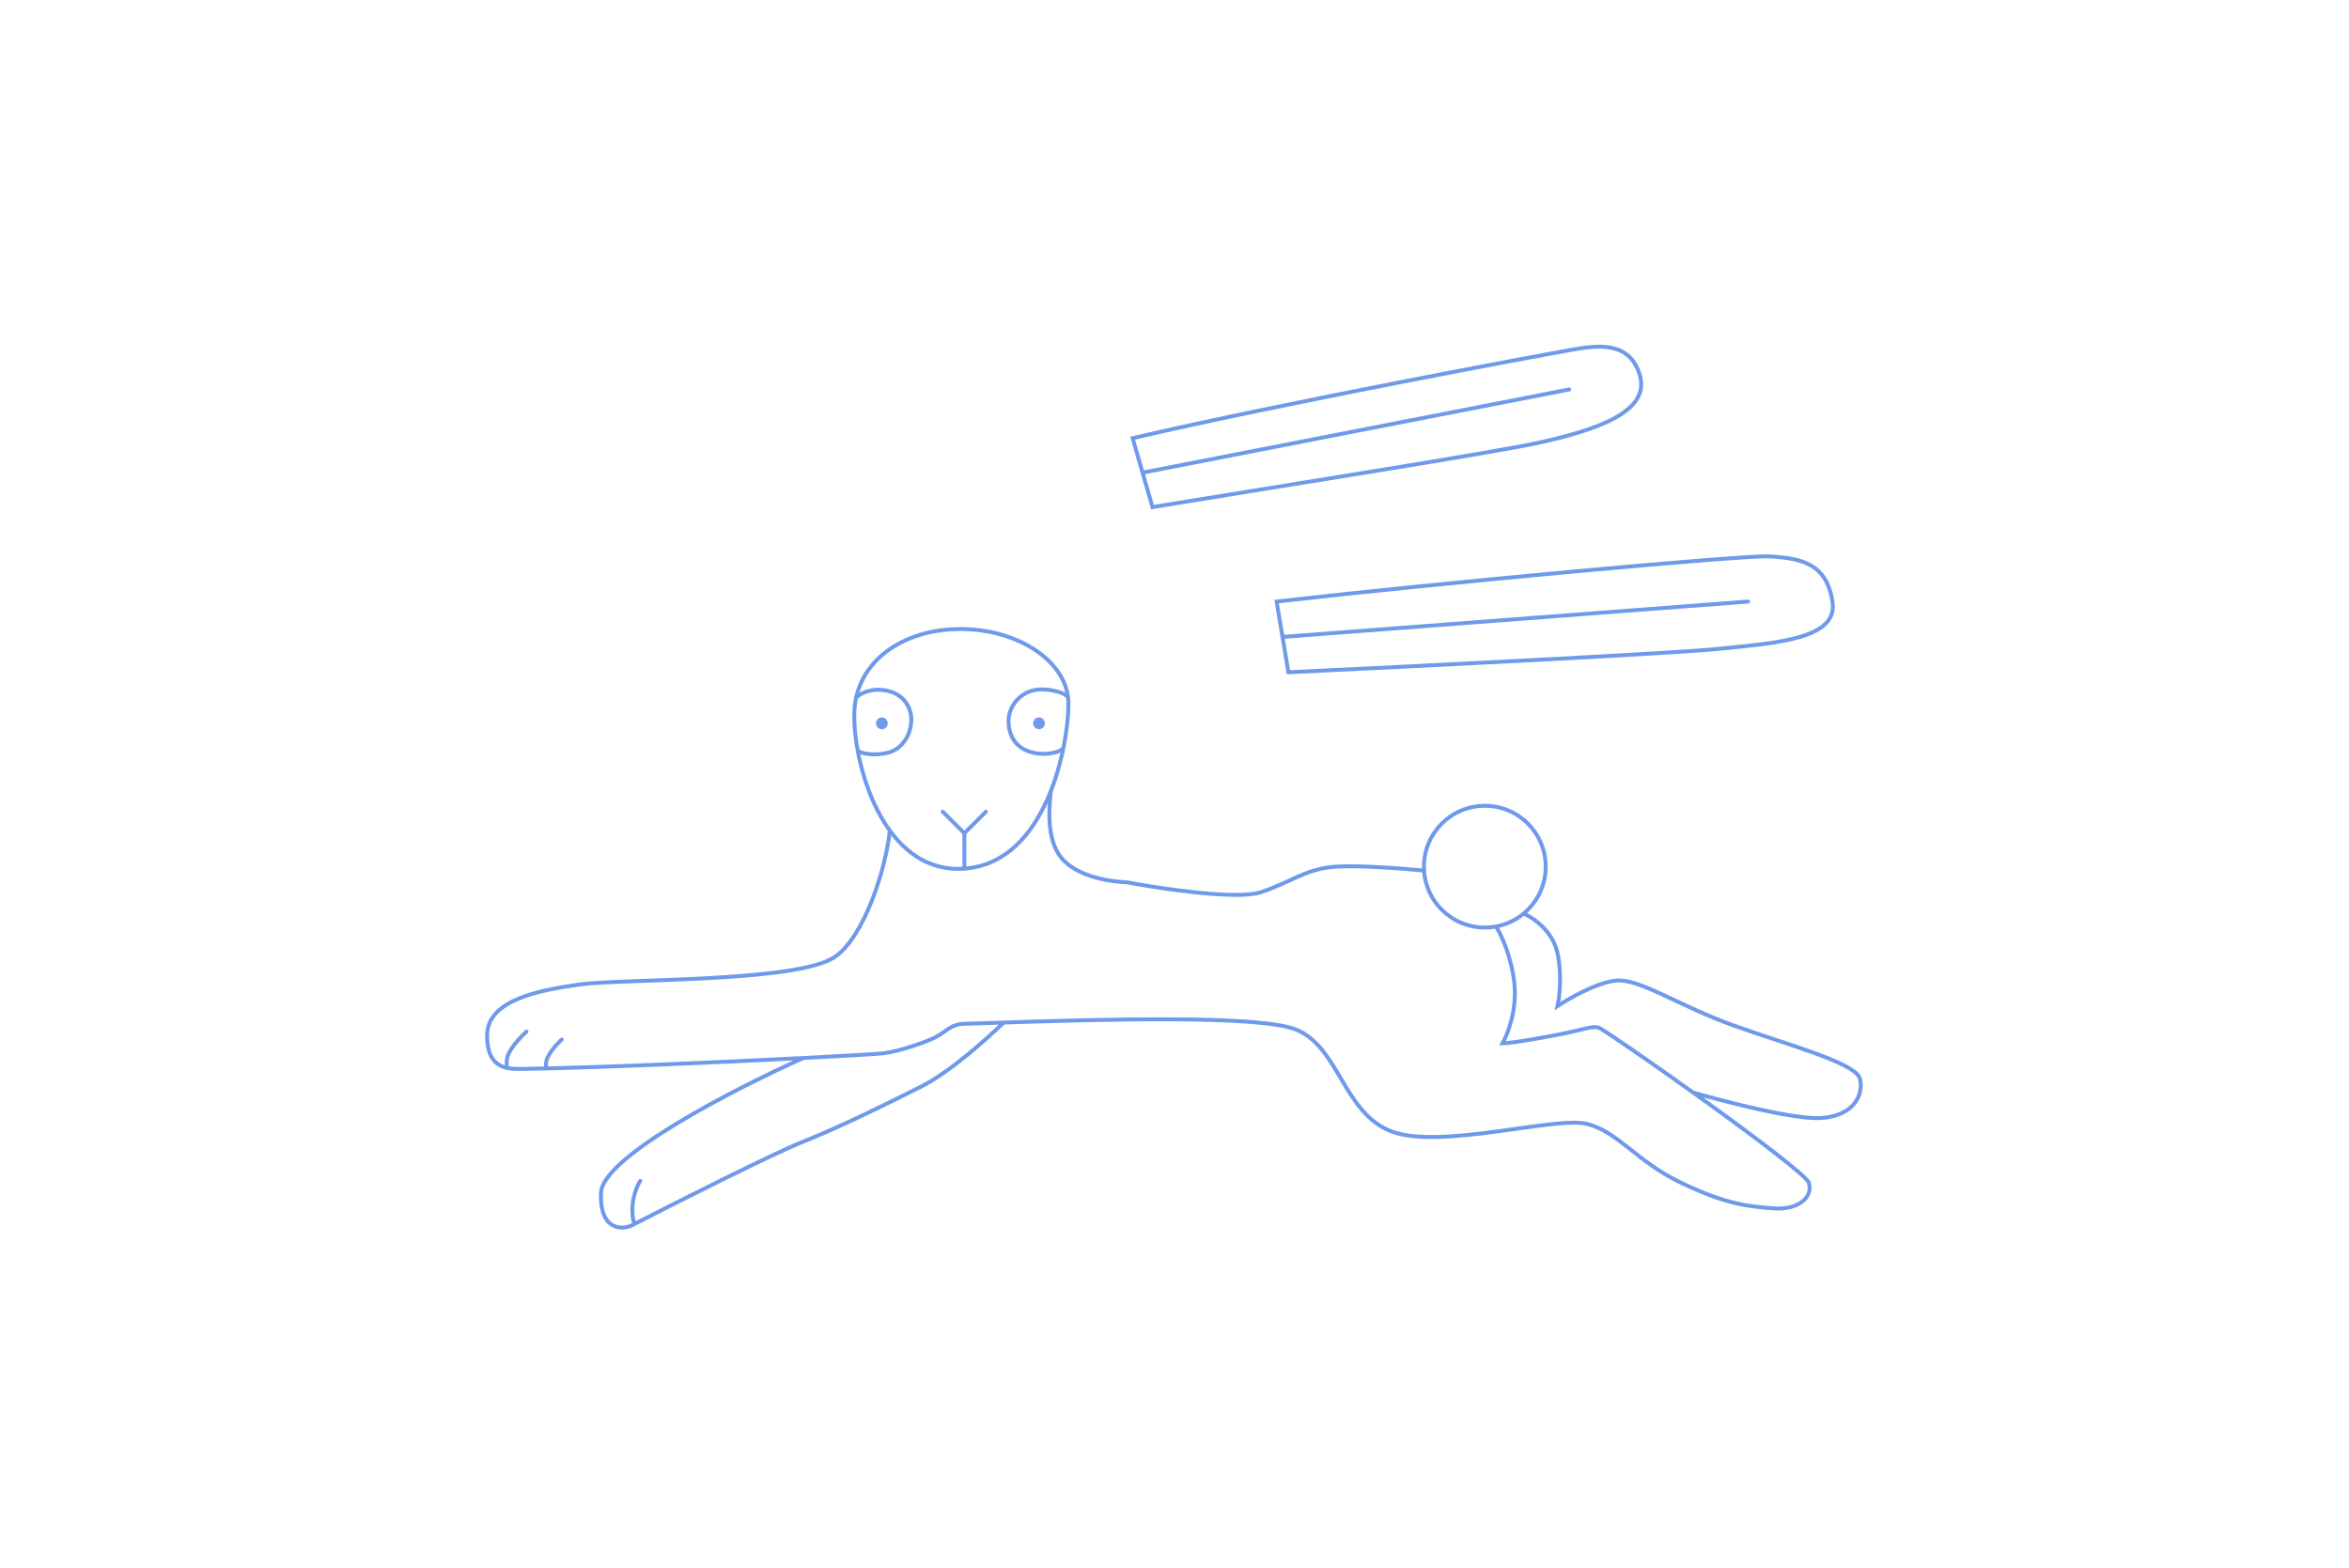
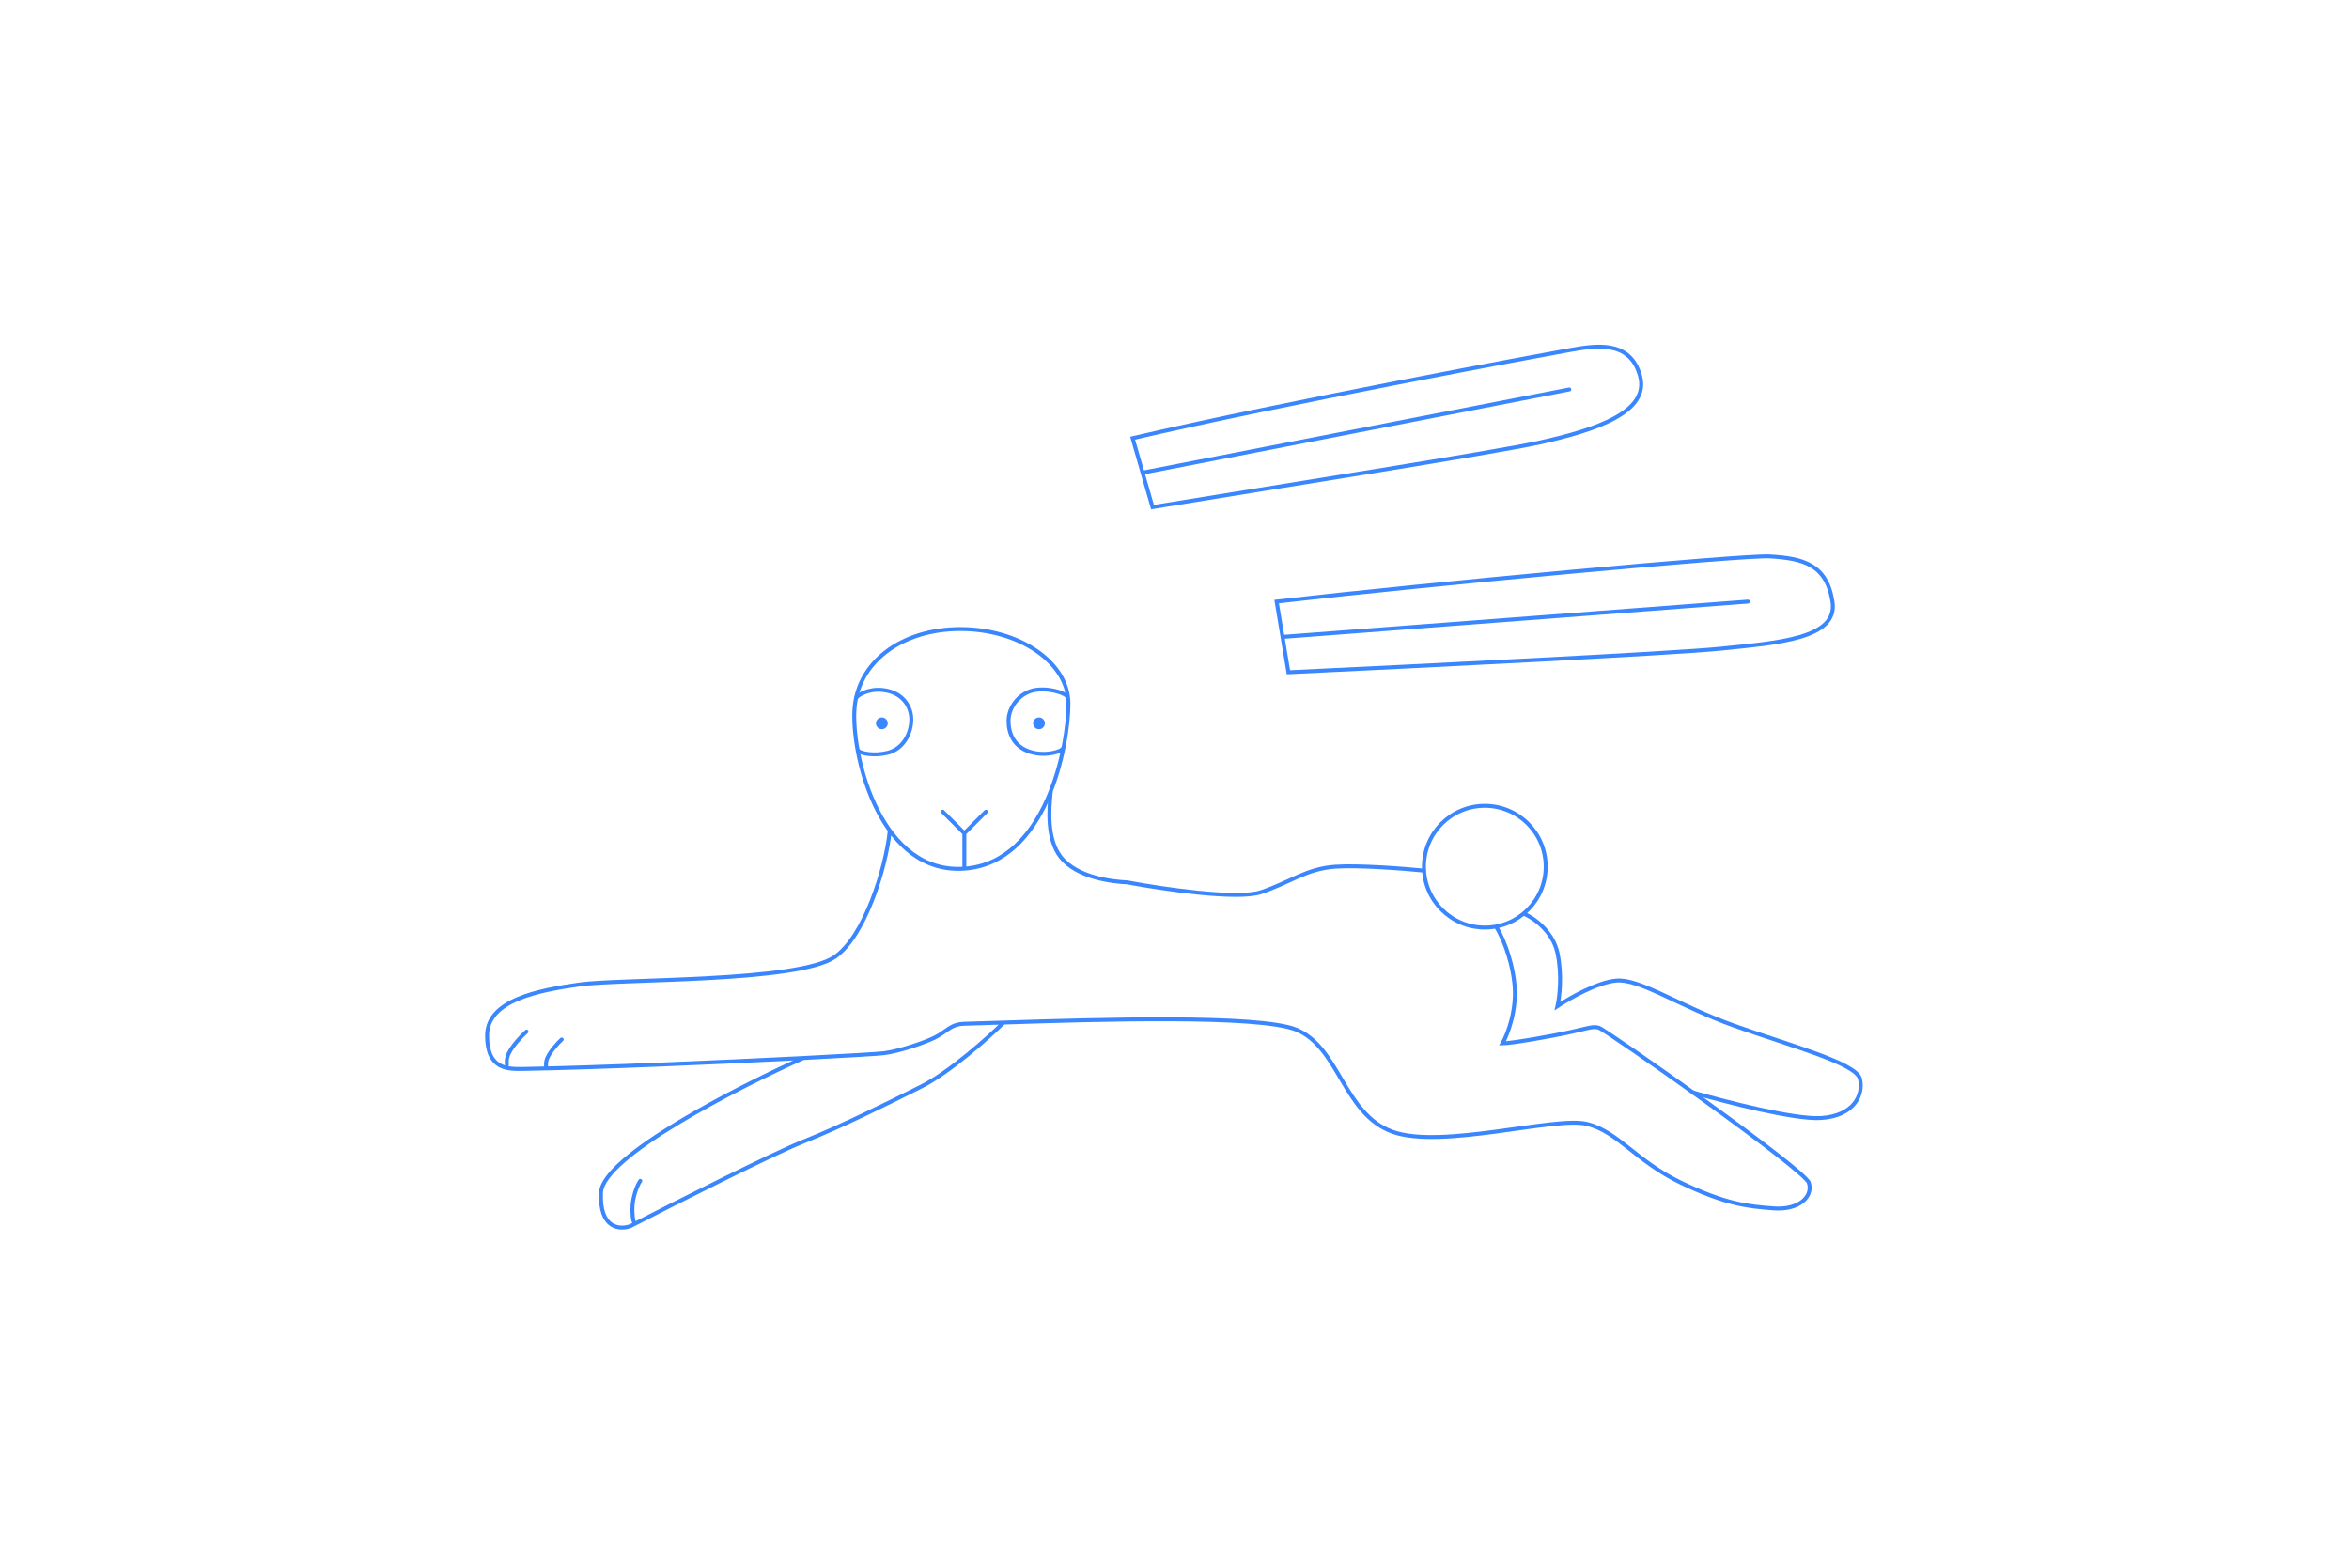
<svg xmlns="http://www.w3.org/2000/svg" width="598" height="399" viewBox="0 0 598 399" fill="none">
-   <circle cx="378" cy="220.66" r="15.5" stroke="#6F9AEA" />
-   <path d="M226.5 211.66C225.5 221.16 220.1 238.46 212.5 243.66C203 250.16 158 249.16 147.5 250.66C137 252.16 124 254.66 124 263.66C124 272.469 129.5 272.16 133 272.16C152.124 271.834 183.717 270.446 204.5 269.38M381 236.16C382.166 237.993 384.7 243.36 385.5 250.16C386.3 256.96 383.833 263.327 382.5 265.66C383.333 265.66 387.1 265.26 395.5 263.66C403.9 262.06 405.2 261.139 407 261.66C408.799 262.181 459.39 297.692 460.5 301.16C461.61 304.629 458 308.16 451.5 307.66C445 307.16 439.5 306.66 428 301.16C416.5 295.66 412 288.16 404 286.16C396 284.16 367 292.66 354.5 288.16C342 283.66 341 266.66 330 262.16C320.56 258.298 279.083 259.592 255.5 260.352M204.5 269.38C215.594 268.811 223.608 268.334 225 268.16C229 267.66 235.5 265.41 238 264.16C241 262.66 241.965 260.753 245.5 260.66C248.194 260.589 251.603 260.478 255.5 260.352M204.5 269.38C187.5 276.973 153.4 294.46 153 303.66C152.6 312.86 157.833 313.16 160.5 312.16C171.833 306.327 196.499 293.86 204.5 290.66C214.5 286.66 225.5 281.16 234.5 276.66C241.7 273.06 251.5 264.288 255.5 260.352M267.5 201.66C267 206.16 266.5 213.66 270 218.16C274.167 223.518 283.333 224.493 287 224.66C295.833 226.327 315 229.16 321 227.16C328.5 224.66 332.5 221.16 340 220.66C346 220.26 357.5 221.16 362.5 221.66M240 206.66L245.5 212.16M245.5 212.16L251 206.66M245.5 212.16V220.907" stroke="#6F9AEA" stroke-linecap="round" />
-   <path d="M218 177.66C218.333 176.994 221 175.342 224.5 175.66C230 176.16 232 180.119 232 183.16C232 186.66 230 190.66 226 191.66C222.5 192.535 219.167 191.827 218.5 191.16" stroke="#6F9AEA" stroke-linecap="round" />
-   <path d="M270.5 190.66C270.102 191.29 266.919 192.397 263.468 191.732C258.044 190.688 256.75 186.66 256.75 183.524C256.75 180.024 259.501 176.358 263.565 175.663C266.5 175.16 270.5 176.16 271.5 177.16" stroke="#6F9AEA" stroke-linecap="round" />
-   <path d="M134.036 262.66C132.703 263.827 130.536 266.16 129.536 268.16C128.799 269.635 129.036 270.827 129.036 271.16" stroke="#6F9AEA" stroke-linecap="round" />
-   <path d="M143 264.66C141.941 265.621 140.22 267.543 139.426 269.19C138.84 270.404 139.029 271.386 139.029 271.66" stroke="#6F9AEA" stroke-linecap="round" />
-   <path d="M163 300.659C162.171 301.825 161.002 304.966 161 307.659C161 308.66 161 310.66 161.528 311.348" stroke="#6F9AEA" stroke-linecap="round" />
-   <path d="M388 232.66C390.333 233.66 395.3 237.06 396.5 242.66C397.7 248.26 397 253.993 396.5 256.16C399.5 254.16 406.7 250.06 411.5 249.66C417.5 249.16 427.5 256.16 441.5 261.16C455.5 266.16 472.5 270.66 473.5 274.66C474.5 278.66 472 284.16 463.5 284.66C456.7 285.06 439.167 280.493 431 278.16" stroke="#6F9AEA" stroke-linecap="round" />
-   <path d="M217.5 181.16C217.999 168.66 229.5 160.16 244.5 160.16C259.499 160.16 272 168.66 272 179.16C272 189.66 266.5 219.66 245.5 221.16C224.5 222.66 217 193.66 217.5 181.16Z" stroke="#6F9AEA" stroke-linecap="round" />
-   <path d="M326.5 162.161L325 153.161C364.167 148.661 443.914 141.274 450.5 141.661C459 142.161 465 143.661 466.5 153.161C468 162.661 452.5 163.661 438 165.161C426.4 166.361 359.833 169.661 328 171.161L326.5 162.161ZM326.5 162.161L445 153.161" stroke="#6F9AEA" stroke-linecap="round" />
-   <path d="M290.871 120.338L288.346 111.57C326.734 102.594 393 90.307 399.5 89.16C406 88.012 414.917 86.395 417.5 95.66C420.083 104.924 406.231 109.501 392 112.66C380.615 115.187 324.846 123.953 293.397 129.106L290.871 120.338ZM290.871 120.338L399.5 99.16" stroke="#6F9AEA" stroke-linecap="round" />
-   <circle cx="264.5" cy="184.16" r="1.5" fill="#6F9AEA" />
-   <circle cx="224.5" cy="184.16" r="1.5" fill="#6F9AEA" />
+   <circle cx="378" cy="220.66" r="15.5" stroke="#3A86FE" />
+   <path d="M226.5 211.66C225.5 221.16 220.1 238.46 212.5 243.66C203 250.16 158 249.16 147.5 250.66C137 252.16 124 254.66 124 263.66C124 272.469 129.5 272.16 133 272.16C152.124 271.834 183.717 270.446 204.5 269.38M381 236.16C382.166 237.993 384.7 243.36 385.5 250.16C386.3 256.96 383.833 263.327 382.5 265.66C383.333 265.66 387.1 265.26 395.5 263.66C403.9 262.06 405.2 261.139 407 261.66C408.799 262.181 459.39 297.692 460.5 301.16C461.61 304.629 458 308.16 451.5 307.66C445 307.16 439.5 306.66 428 301.16C416.5 295.66 412 288.16 404 286.16C396 284.16 367 292.66 354.5 288.16C342 283.66 341 266.66 330 262.16C320.56 258.298 279.083 259.592 255.5 260.352M204.5 269.38C215.594 268.811 223.608 268.334 225 268.16C229 267.66 235.5 265.41 238 264.16C241 262.66 241.965 260.753 245.5 260.66C248.194 260.589 251.603 260.478 255.5 260.352M204.5 269.38C187.5 276.973 153.4 294.46 153 303.66C152.6 312.86 157.833 313.16 160.5 312.16C171.833 306.327 196.499 293.86 204.5 290.66C214.5 286.66 225.5 281.16 234.5 276.66C241.7 273.06 251.5 264.288 255.5 260.352M267.5 201.66C267 206.16 266.5 213.66 270 218.16C274.167 223.518 283.333 224.493 287 224.66C295.833 226.327 315 229.16 321 227.16C328.5 224.66 332.5 221.16 340 220.66C346 220.26 357.5 221.16 362.5 221.66M240 206.66L245.5 212.16M245.5 212.16L251 206.66M245.5 212.16V220.907" stroke="#3A86FE" stroke-linecap="round" />
+   <path d="M218 177.66C218.333 176.994 221 175.342 224.5 175.66C230 176.16 232 180.119 232 183.16C232 186.66 230 190.66 226 191.66C222.5 192.535 219.167 191.827 218.5 191.16" stroke="#3A86FE" stroke-linecap="round" />
+   <path d="M270.5 190.66C270.102 191.29 266.919 192.397 263.468 191.732C258.044 190.688 256.75 186.66 256.75 183.524C256.75 180.024 259.501 176.358 263.565 175.663C266.5 175.16 270.5 176.16 271.5 177.16" stroke="#3A86FE" stroke-linecap="round" />
+   <path d="M134.036 262.66C132.703 263.827 130.536 266.16 129.536 268.16C128.799 269.635 129.036 270.827 129.036 271.16" stroke="#3A86FE" stroke-linecap="round" />
+   <path d="M143 264.66C141.941 265.621 140.22 267.543 139.426 269.19C138.84 270.404 139.029 271.386 139.029 271.66" stroke="#3A86FE" stroke-linecap="round" />
+   <path d="M163 300.659C162.171 301.825 161.002 304.966 161 307.659C161 308.66 161 310.66 161.528 311.348" stroke="#3A86FE" stroke-linecap="round" />
+   <path d="M388 232.66C390.333 233.66 395.3 237.06 396.5 242.66C397.7 248.26 397 253.993 396.5 256.16C399.5 254.16 406.7 250.06 411.5 249.66C417.5 249.16 427.5 256.16 441.5 261.16C455.5 266.16 472.5 270.66 473.5 274.66C474.5 278.66 472 284.16 463.5 284.66C456.7 285.06 439.167 280.493 431 278.16" stroke="#3A86FE" stroke-linecap="round" />
+   <path d="M217.5 181.16C217.999 168.66 229.5 160.16 244.5 160.16C259.499 160.16 272 168.66 272 179.16C272 189.66 266.5 219.66 245.5 221.16C224.5 222.66 217 193.66 217.5 181.16Z" stroke="#3A86FE" stroke-linecap="round" />
+   <path d="M326.5 162.161L325 153.161C364.167 148.661 443.914 141.274 450.5 141.661C459 142.161 465 143.661 466.5 153.161C468 162.661 452.5 163.661 438 165.161C426.4 166.361 359.833 169.661 328 171.161L326.5 162.161ZM326.5 162.161L445 153.161" stroke="#3A86FE" stroke-linecap="round" />
+   <path d="M290.871 120.338L288.346 111.57C326.734 102.594 393 90.307 399.5 89.16C406 88.012 414.917 86.395 417.5 95.66C420.083 104.924 406.231 109.501 392 112.66C380.615 115.187 324.846 123.953 293.397 129.106L290.871 120.338ZM290.871 120.338L399.5 99.16" stroke="#3A86FE" stroke-linecap="round" />
+   <circle cx="264.5" cy="184.16" r="1.5" fill="#3A86FE" />
+   <circle cx="224.5" cy="184.16" r="1.5" fill="#3A86FE" />
</svg>
